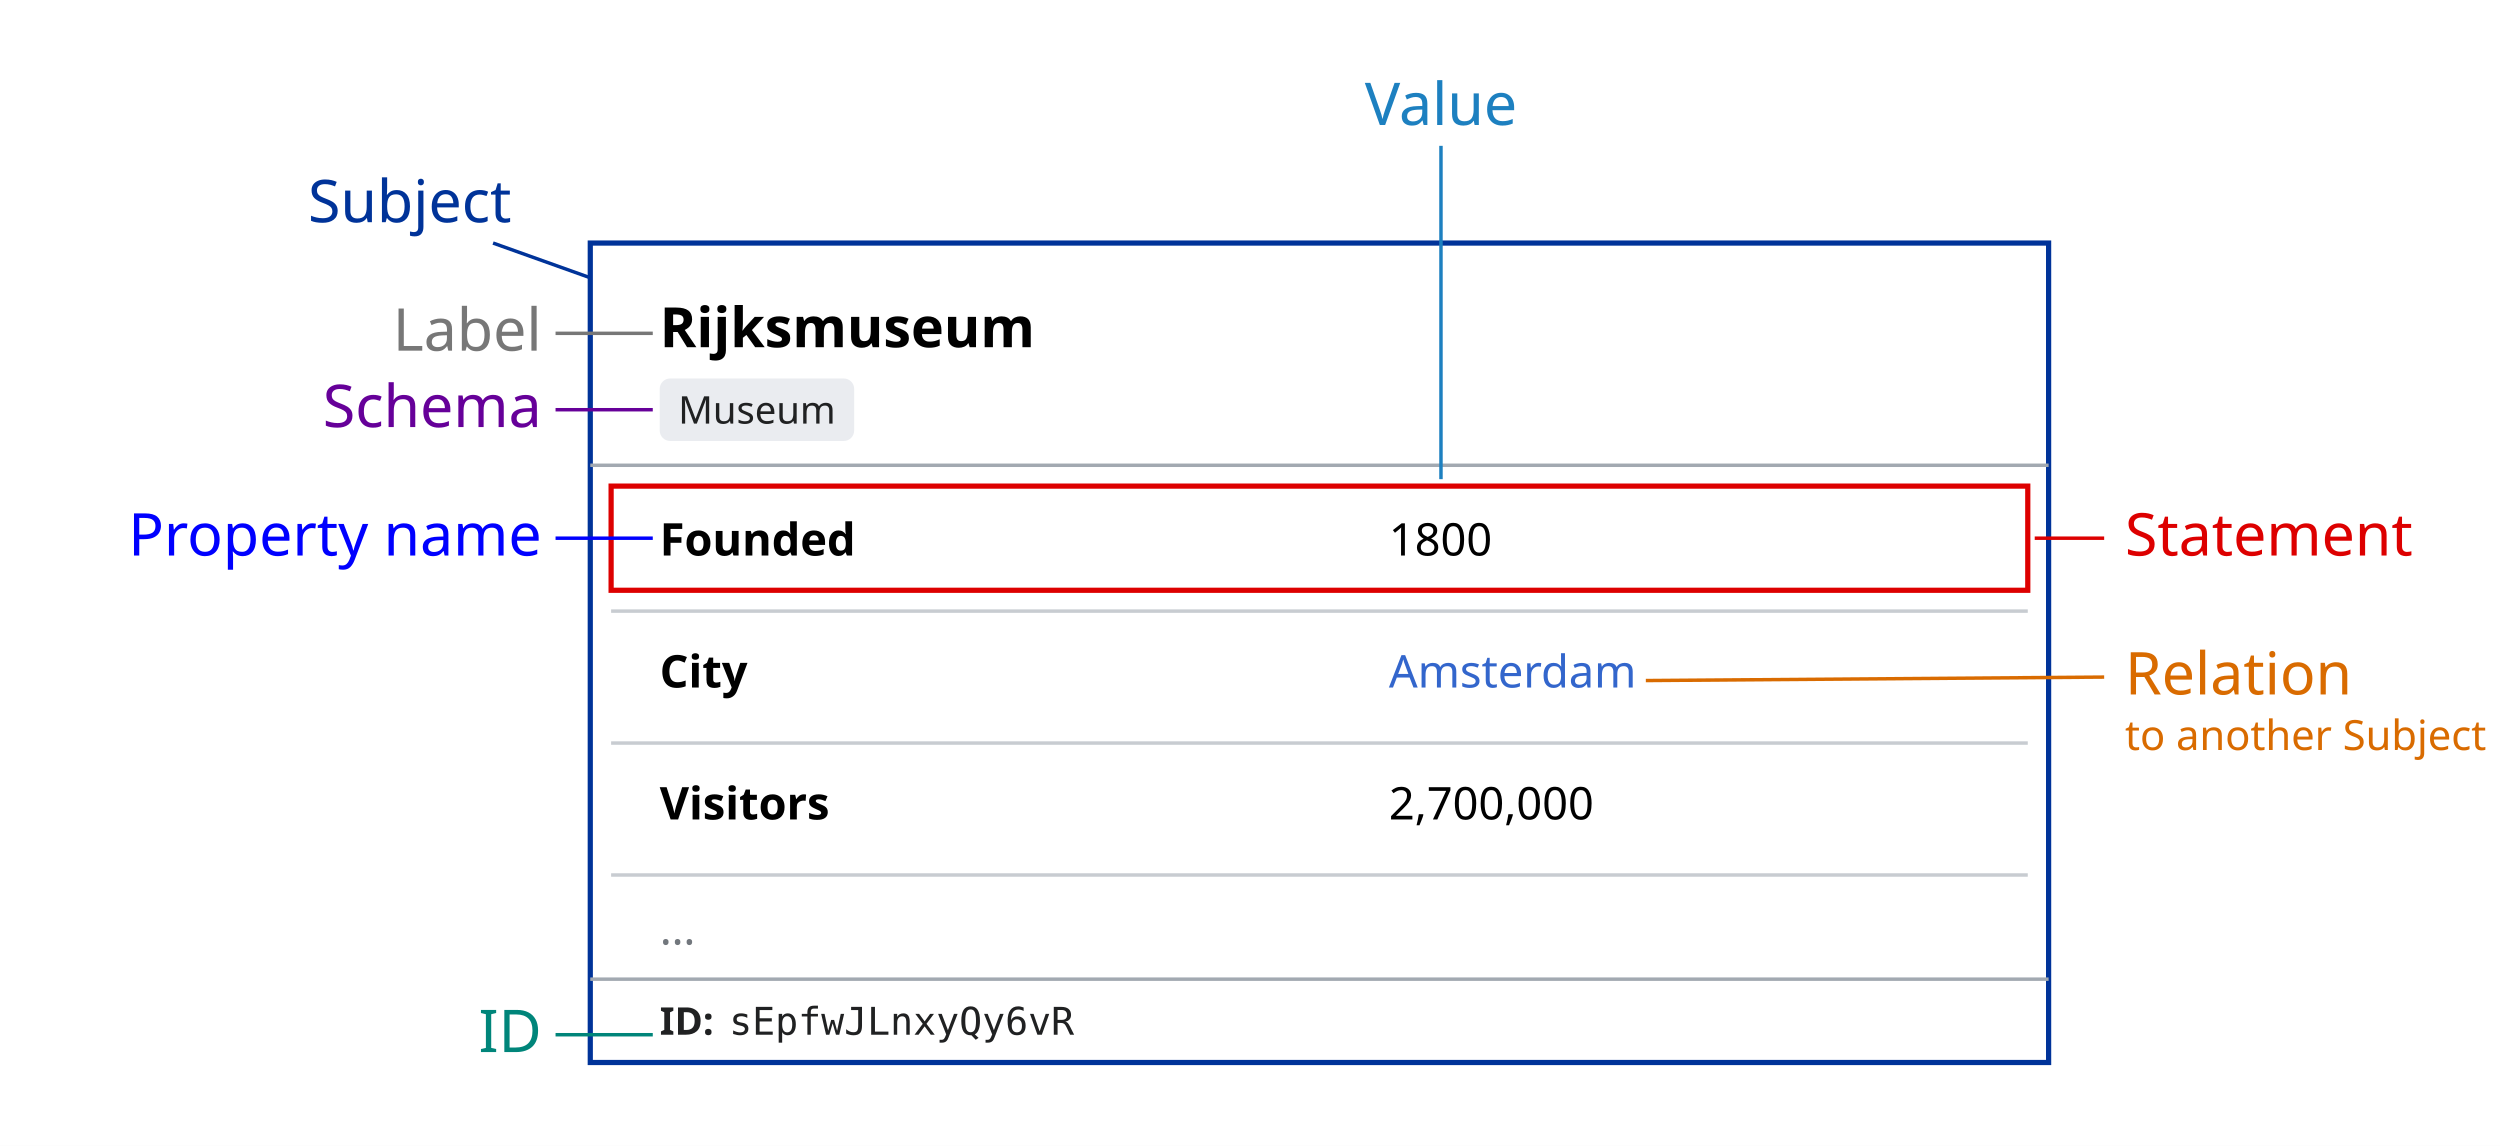
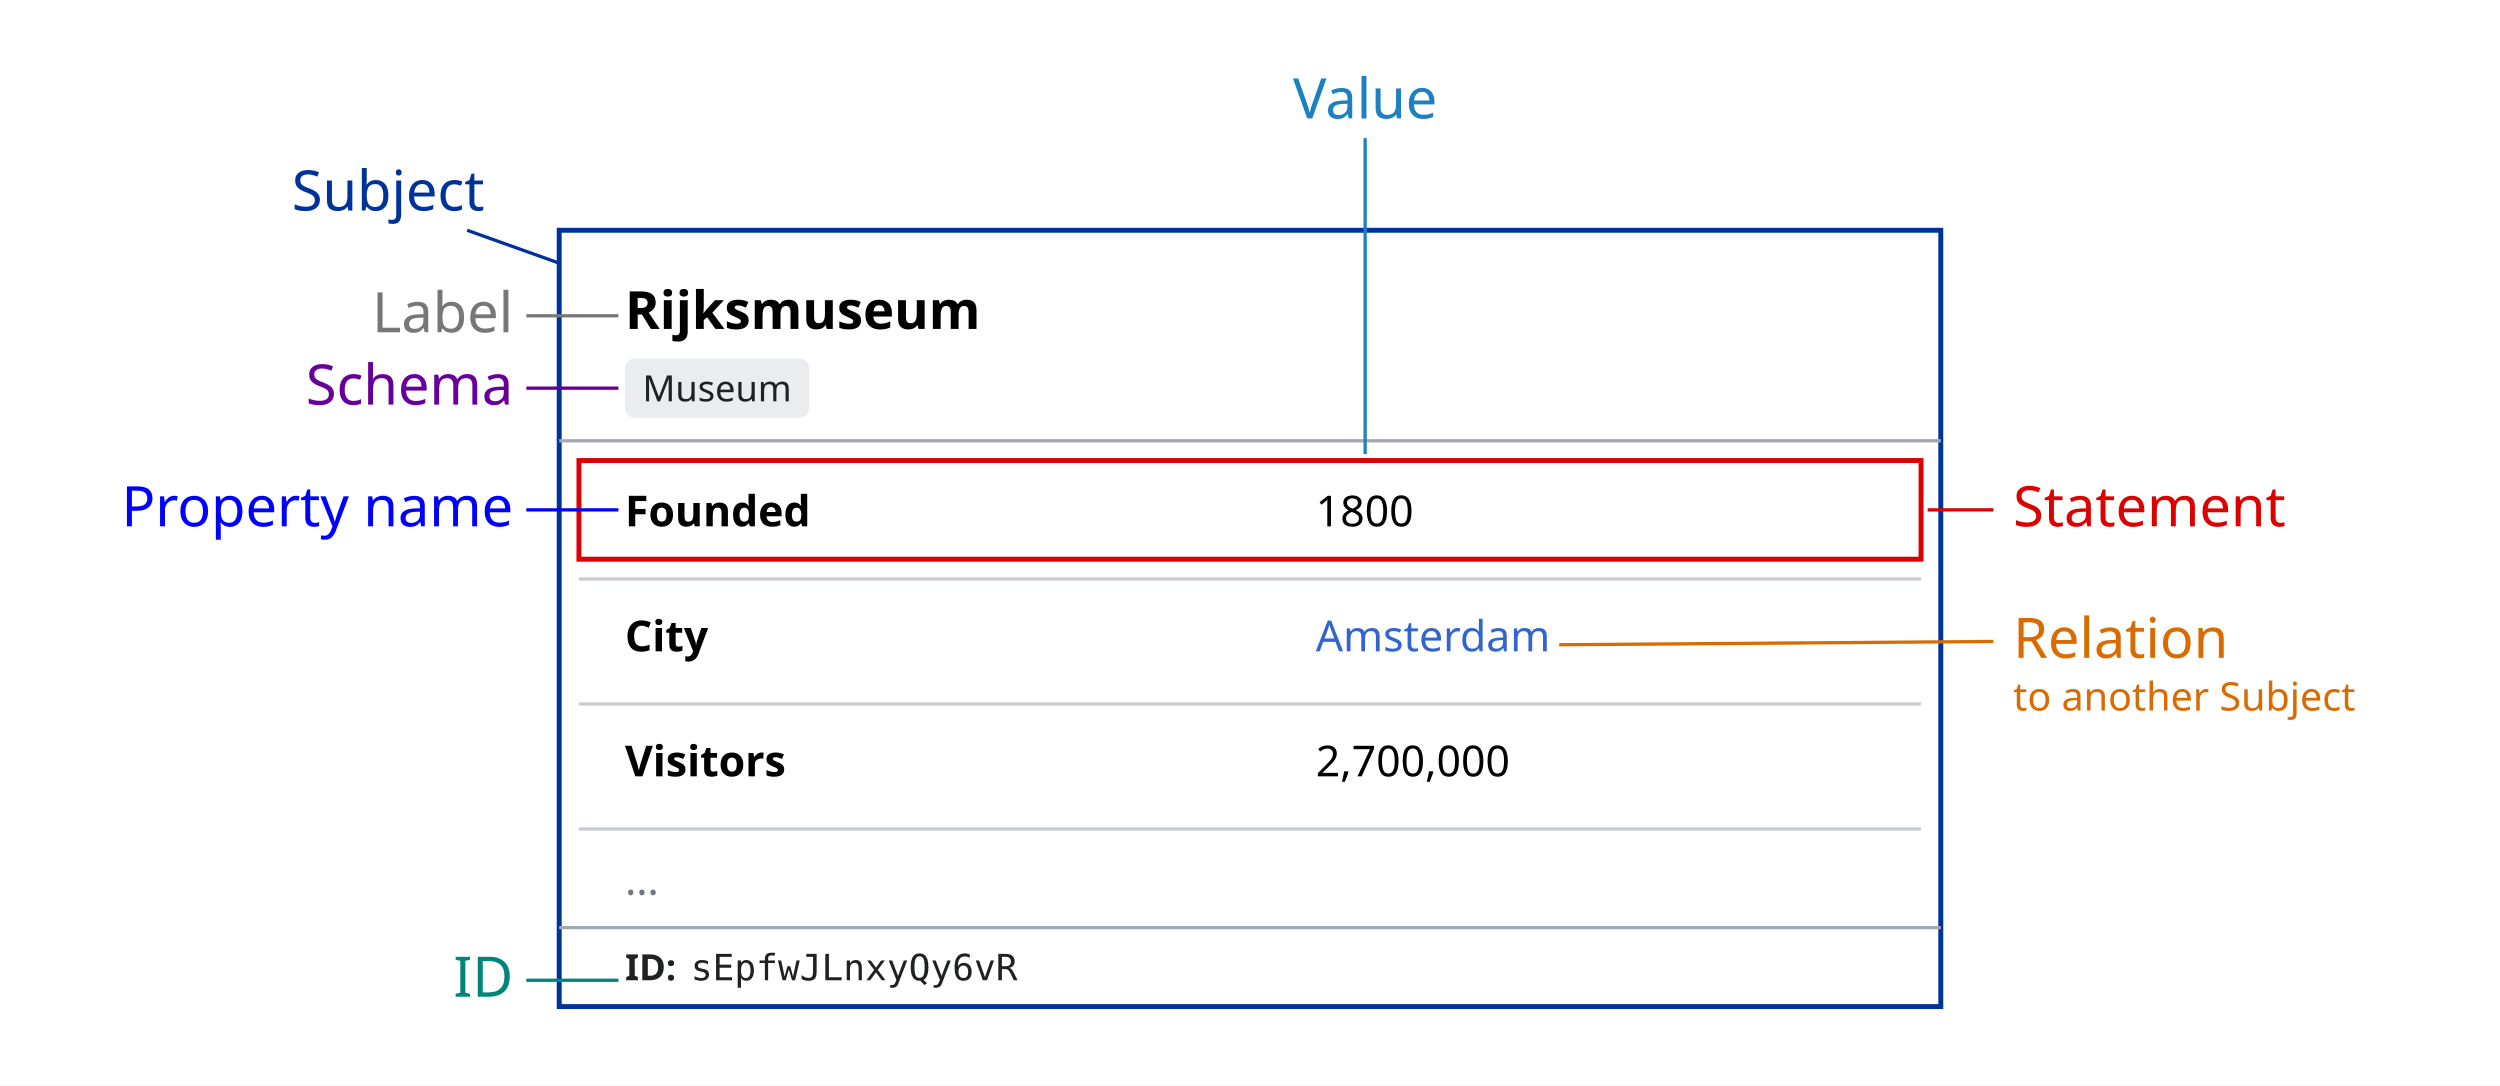
- <svg xmlns="http://www.w3.org/2000/svg" width="720" height="330" viewBox="0 0 720 330" font-family="sans-serif" font-size="17">
-   <rect width="720" height="330" fill="#FFF" />
+ <svg xmlns="http://www.w3.org/2000/svg" width="760" height="330" viewBox="0 0 760 330" font-family="sans-serif" font-size="17">
+   <rect width="760" height="330" fill="#FFF" />
  <rect x="170" y="70" width="420" height="236" fill="none" stroke="#039" stroke-width="1.5" />
  <text x="190" y="100" font-size="16" font-weight="bold" fill="#000">Rijksmuseum</text>
  <rect x="190" y="109" width="56" height="18" rx="3" fill="#EAECF0" />
  <text x="218" y="122" font-size="11" text-anchor="middle" fill="#202122">Museum</text>
  <path stroke="#A2A9B1" d="M170,134H590" />
  <rect x="176" y="140" width="408" height="30" fill="none" stroke="#D00" stroke-width="1.5" />
  <text x="190" y="160" font-size="13" font-weight="bold" fill="#000">Founded</text>
  <text x="400" y="160" font-size="13" fill="#000">1800</text>
  <path stroke="#C8CCD1" d="M176,176H584" />
  <text x="190" y="198" font-size="13" font-weight="bold" fill="#000">City</text>
  <text x="400" y="198" font-size="13" fill="#36C">Amsterdam</text>
  <path stroke="#C8CCD1" d="M176,214H584" />
  <text x="190" y="236" font-size="13" font-weight="bold" fill="#000">Visitors</text>
  <text x="400" y="236" font-size="13" fill="#000">2,700,000</text>
  <path stroke="#C8CCD1" d="M176,252H584" />
  <text x="190" y="272" font-size="13" fill="#72777D">…</text>
  <path stroke="#A2A9B1" d="M170,282H590" />
  <text x="190" y="298" font-size="11" font-weight="bold" fill="#202122">ID:</text>
  <text x="210" y="298" font-size="11" font-family="monospace" fill="#202122">sEpfwJLnxyQy6vR</text>
  <text x="118" y="64" text-anchor="middle" fill="#039">Subject</text>
  <path stroke="#039" d="M142,70L170,80" />
  <text x="156" y="101" text-anchor="end" fill="#777">Label</text>
  <path stroke="#777" d="M160,96H188" />
  <text x="156" y="123" text-anchor="end" fill="#609">Schema</text>
  <path stroke="#609" d="M160,118H188" />
  <text x="156" y="160" text-anchor="end" fill="#00F">Property name</text>
  <path stroke="#00F" d="M160,155H188" />
  <text x="156" y="303" text-anchor="end" fill="#00857A">ID</text>
  <path stroke="#00857A" d="M160,298H188" />
  <text x="415" y="36" text-anchor="middle" fill="#1D80C0">Value</text>
  <path stroke="#1D80C0" d="M415,42V138" />
  <text x="612" y="160" fill="#D00">Statement</text>
  <path stroke="#D00" d="M606,155H586" />
  <text x="612" y="200" fill="#D96B00">Relation</text>
  <text x="612" y="216" font-size="12" fill="#D96B00">to another Subject</text>
  <path stroke="#D96B00" d="M606,195L474,196" />
</svg>
